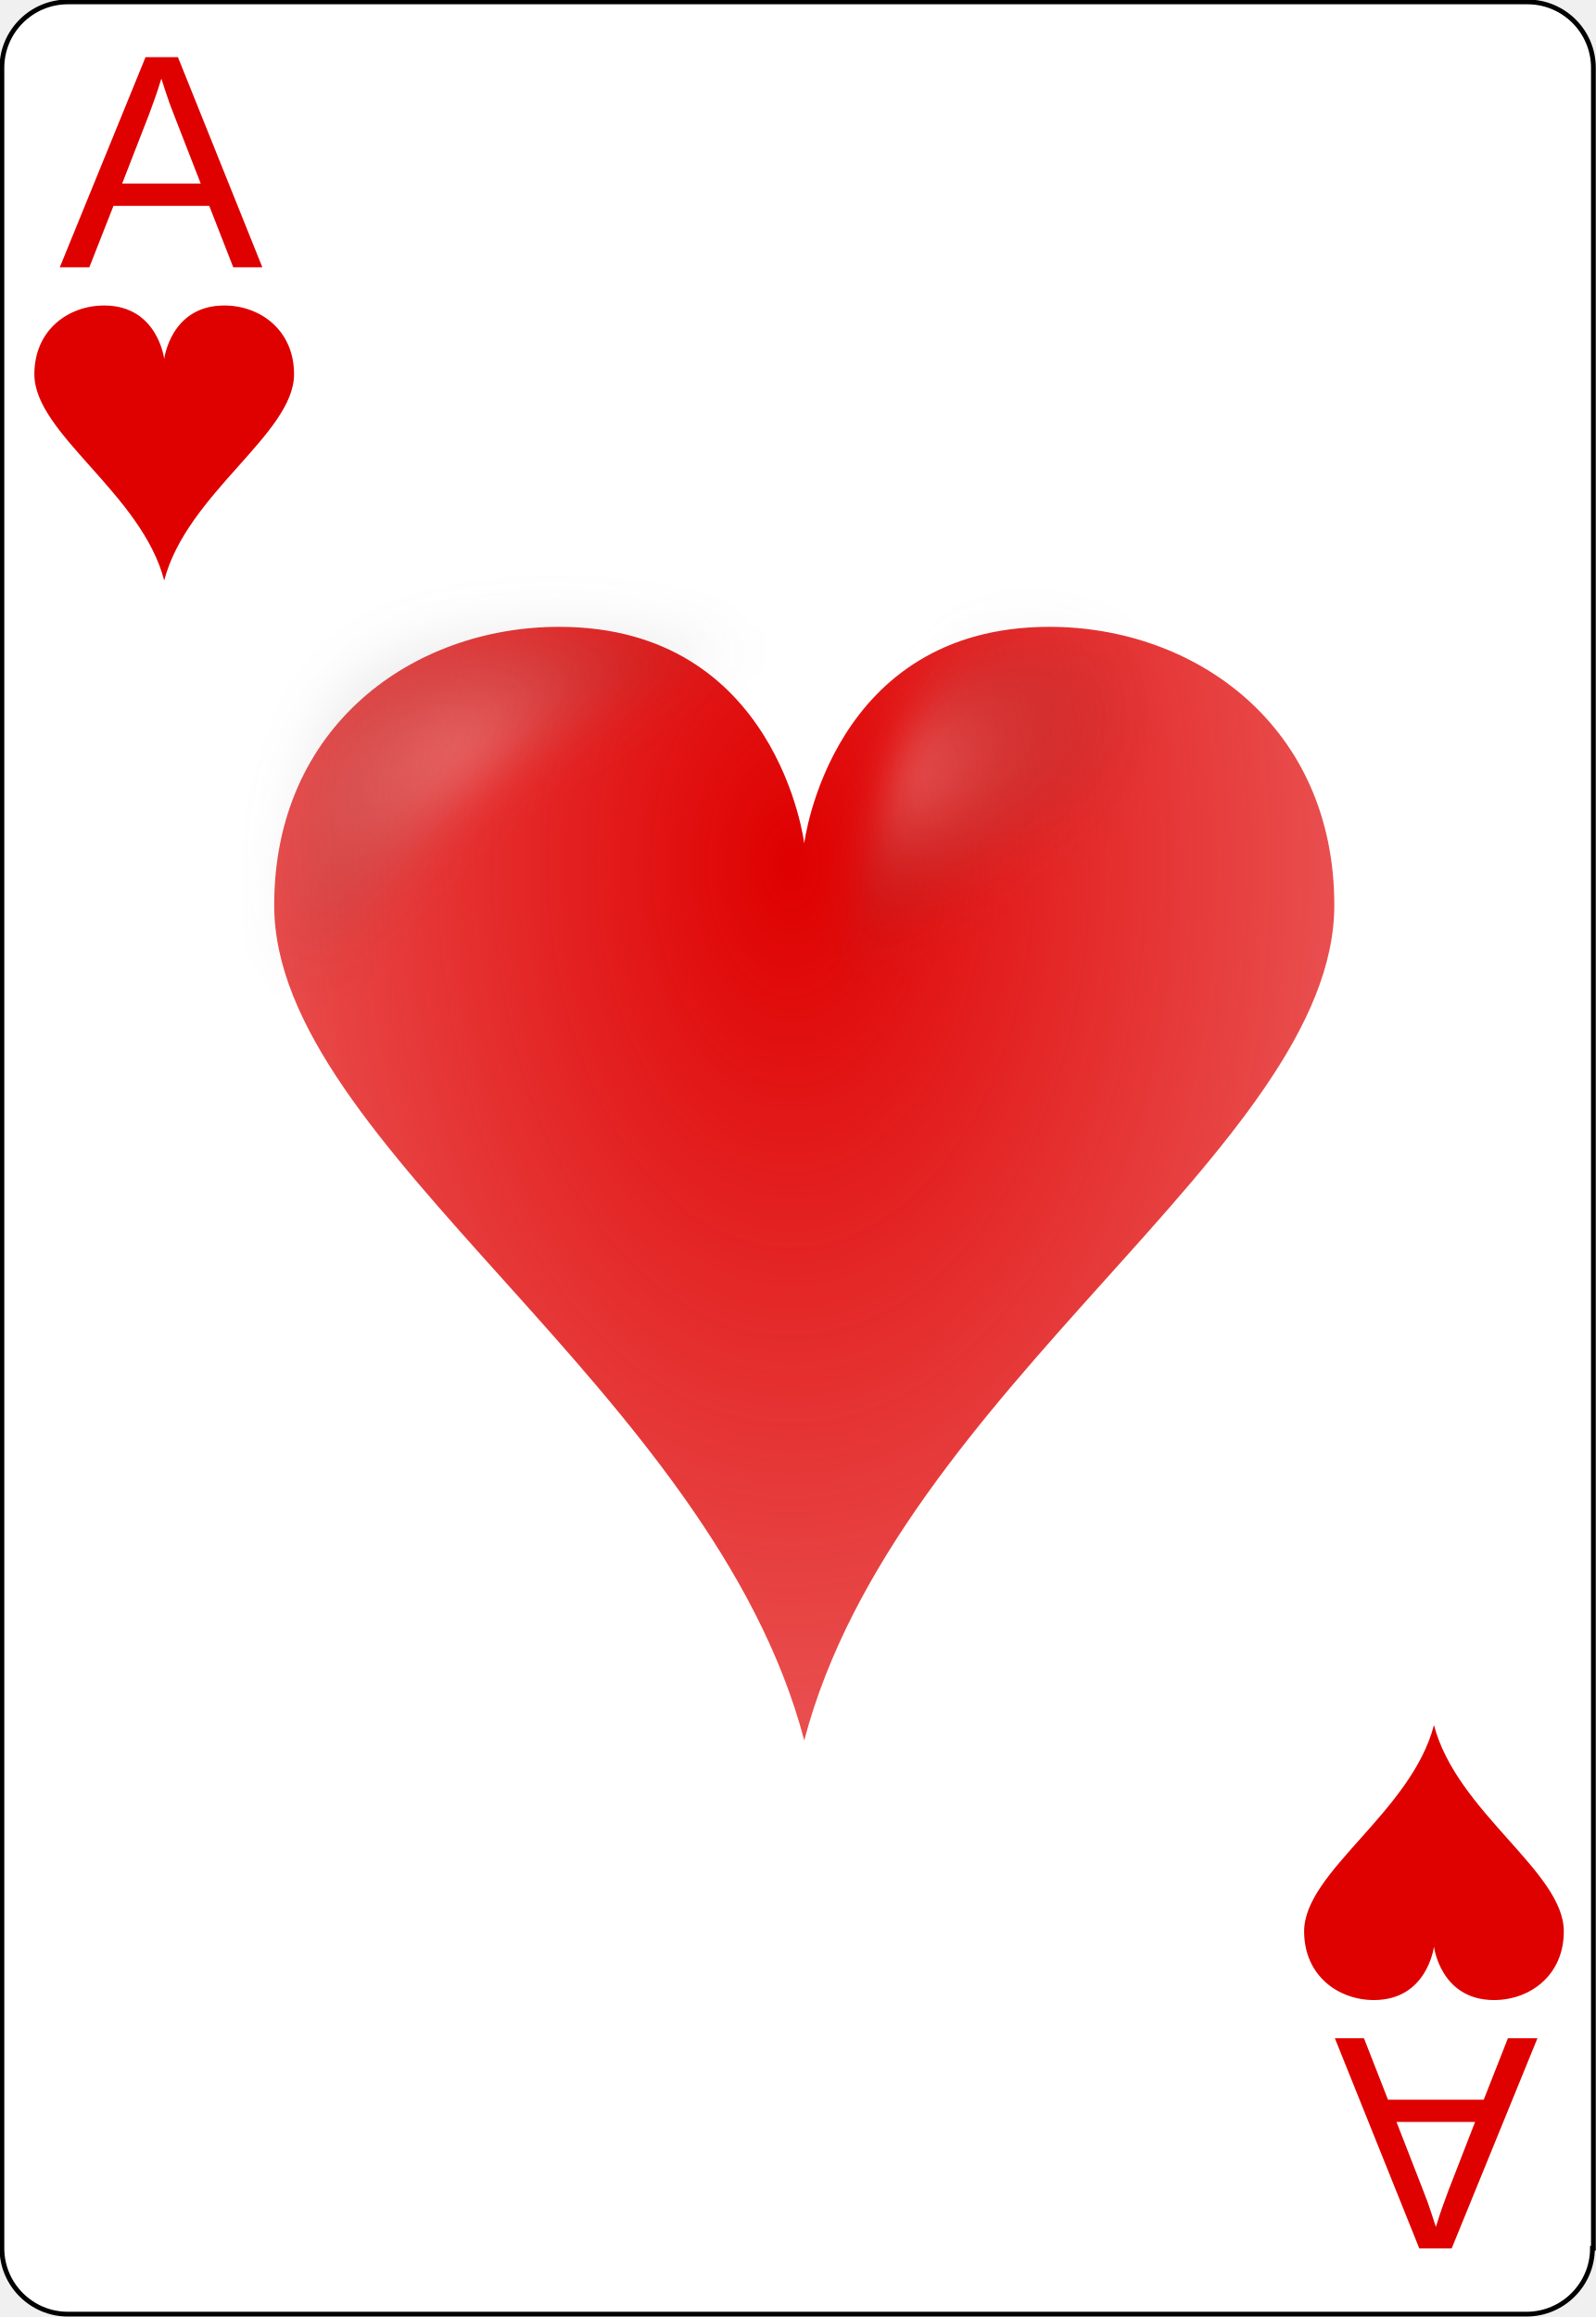
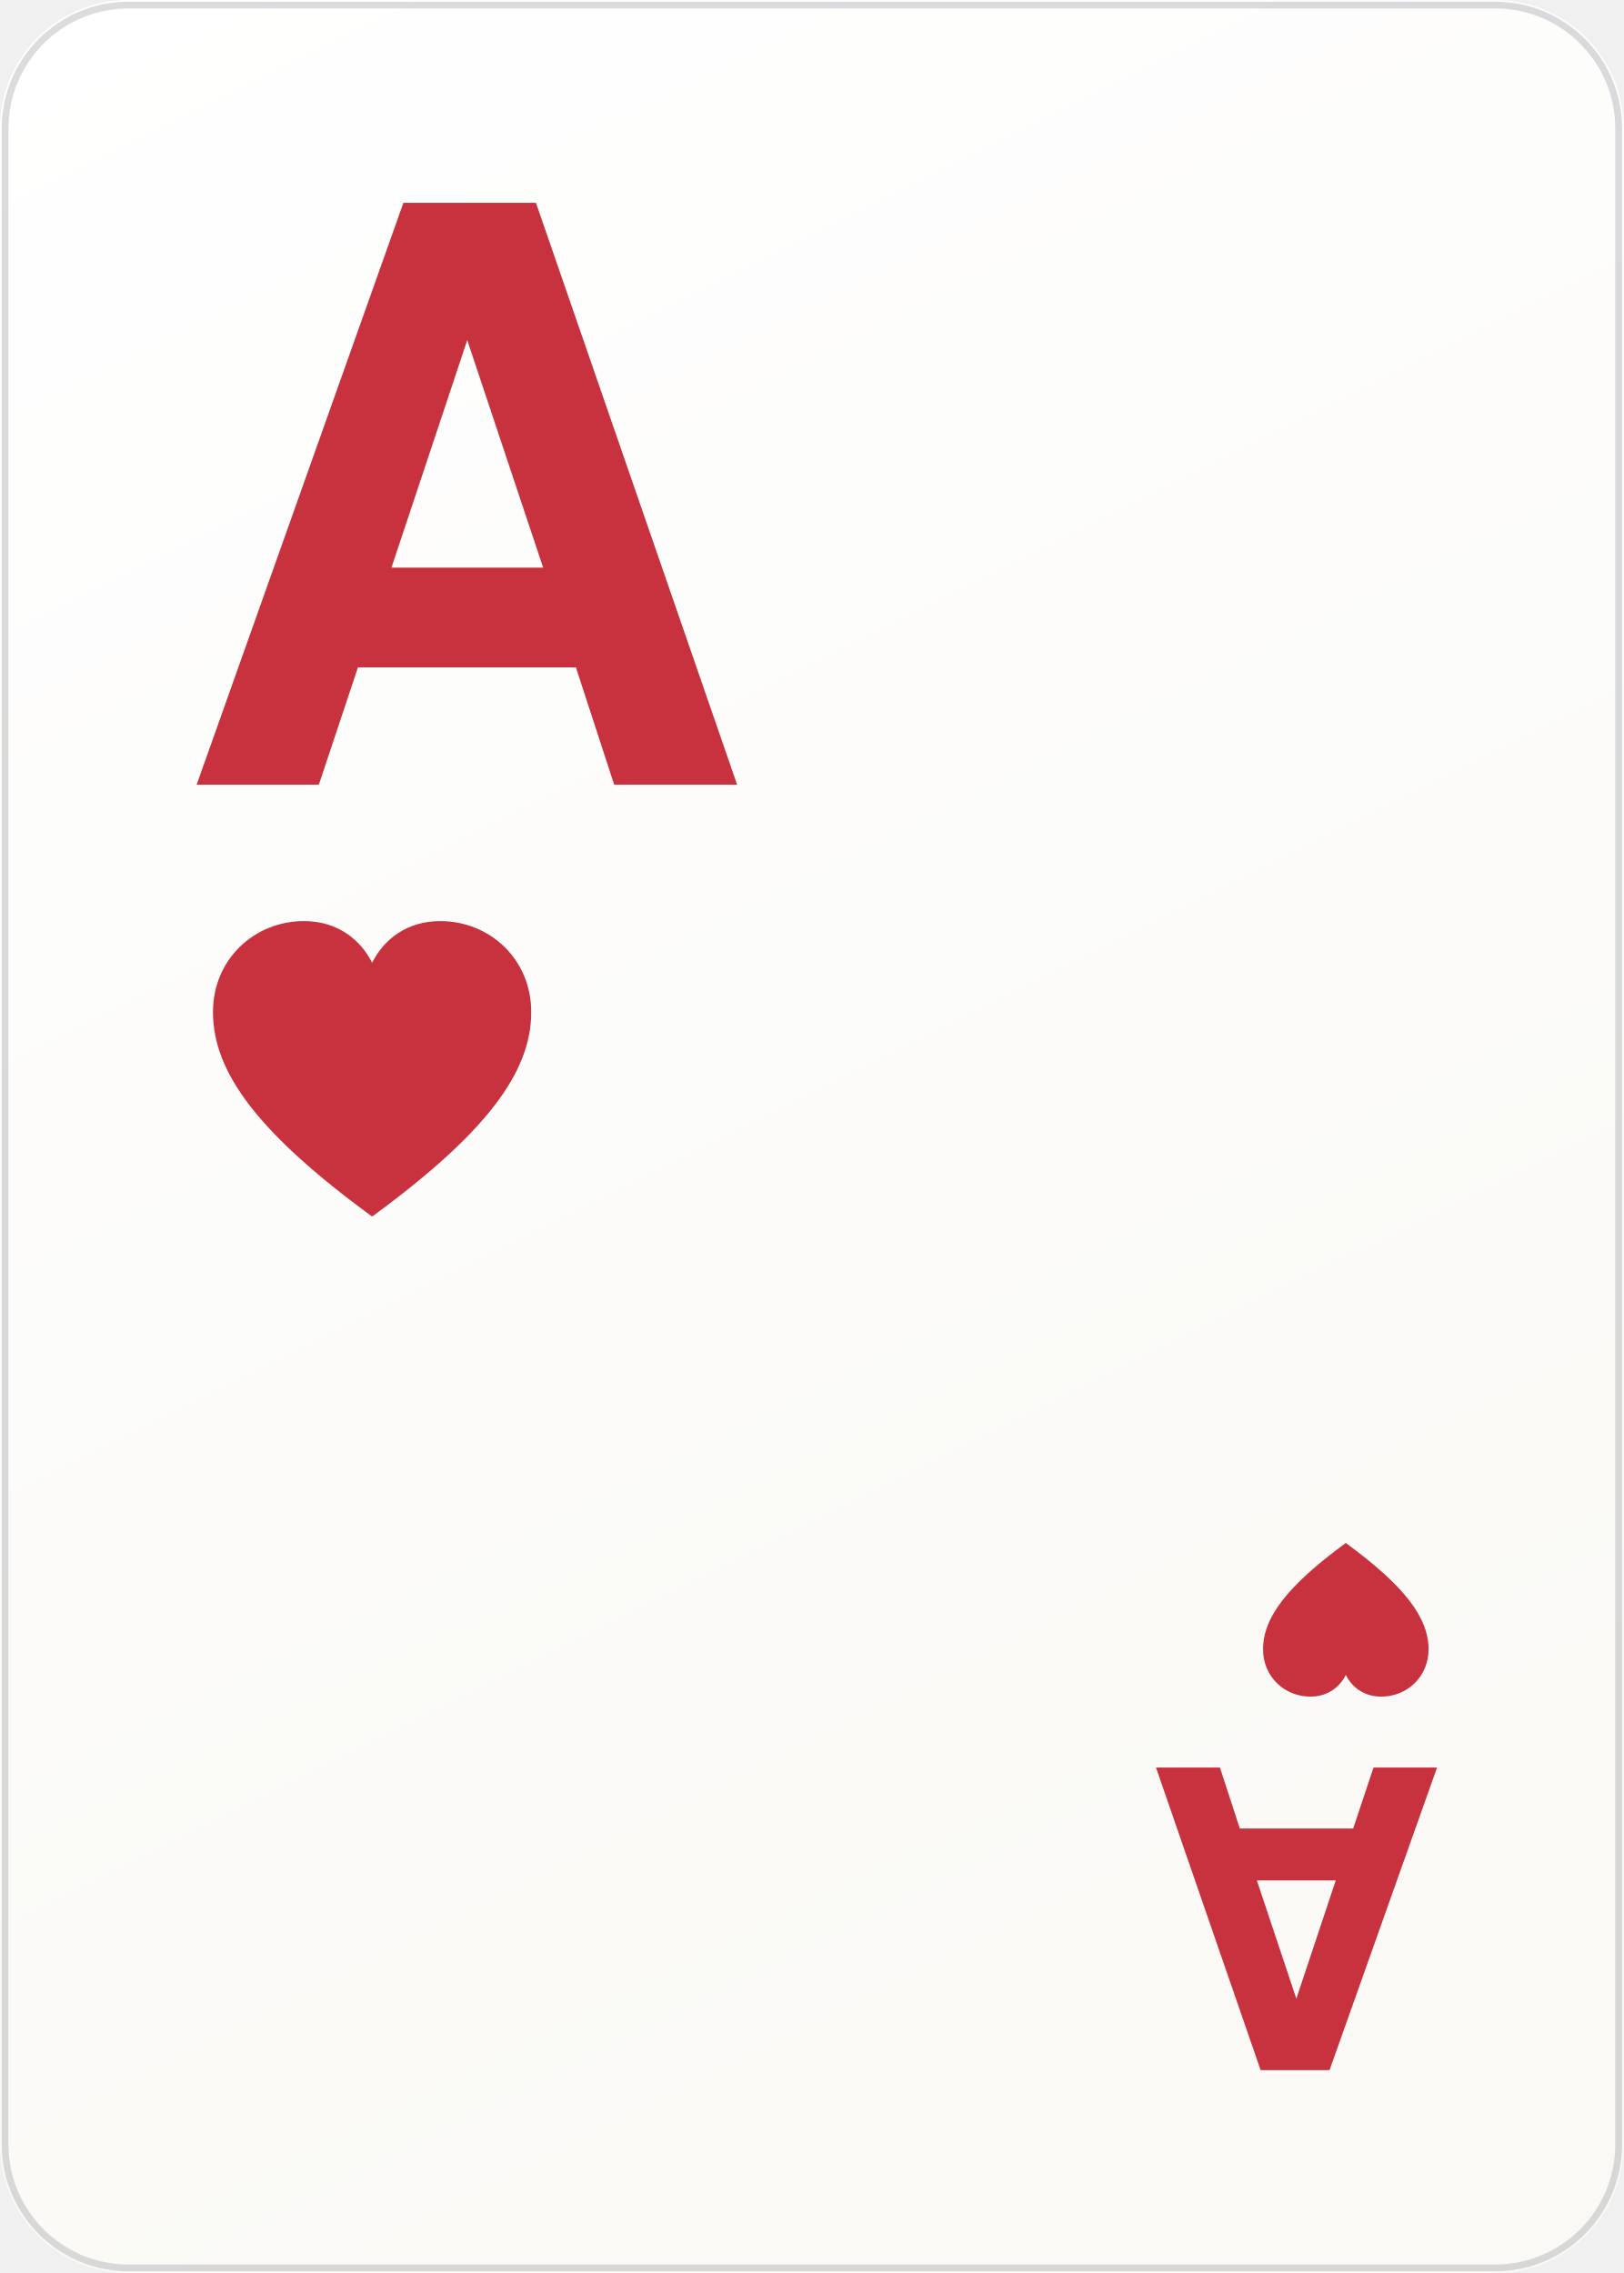
- <svg xmlns="http://www.w3.org/2000/svg" xmlns:xlink="http://www.w3.org/1999/xlink" width="167.1pt" height="242.7pt" viewBox="0 0 167.1 242.7" xml:space="preserve" id="svg2" version="1.1">
-   <defs id="defs41">
-     <radialGradient xlink:href="#linearGradient3773" id="radialGradient3781" cx="-0.2" cy="-8.8" fx="-0.2" fy="-8.8" r="8" gradientTransform="matrix(-1.6,0,0,-2.5,-0.2,-26.7)" gradientUnits="userSpaceOnUse" />
-     <linearGradient id="linearGradient3773">
-       <stop style="stop-color:#000000;stop-opacity:1;" offset="0" id="stop3775" />
-       <stop style="stop-color:#000000;stop-opacity:0.6;" offset="1" id="stop3777" />
+ <svg xmlns="http://www.w3.org/2000/svg" viewBox="0 0 240 336" width="240" height="336">
+   <defs>
+     <linearGradient id="g" x1="0" y1="0" x2=".35" y2="1">
+       <stop offset="0" stop-color="#ffffff" />
+       <stop offset="1" stop-color="#faf9f6" />
    </linearGradient>
-     <radialGradient xlink:href="#linearGradient3773" id="radialGradient3957" cx="-0.2" cy="-8.8" fx="-0.2" fy="-8.8" r="8" gradientTransform="matrix(-1.6,0,0,-2.5,-0.2,-26.7)" gradientUnits="userSpaceOnUse" />
-     <linearGradient id="linearGradient3959">
-       <stop style="stop-color:#000000;stop-opacity:1;" offset="0" id="stop3961" />
-       <stop style="stop-color:#000000;stop-opacity:0.6;" offset="1" id="stop3963" />
-     </linearGradient>
-     <radialGradient r="81.9" fy="509.5" fx="168" cy="509.5" cx="168" gradientTransform="matrix(1.3,-0.8,0.3,0.5,-221.2,359.2)" gradientUnits="userSpaceOnUse" id="radialGradient3975" xlink:href="#linearGradient3784-4" />
-     <linearGradient id="linearGradient3784-4">
-       <stop style="stop-color:#ffffff;stop-opacity:0.4;" offset="0" id="stop3786-8" />
-       <stop style="stop-color:#000000;stop-opacity:0;" offset="1" id="stop3788-6" />
-     </linearGradient>
-     <radialGradient xlink:href="#linearGradient3784-4-5" id="radialGradient3929" gradientUnits="userSpaceOnUse" gradientTransform="matrix(1.3,-0.8,0.3,0.5,-221.2,359.2)" cx="168" cy="509.5" fx="168" fy="509.5" r="81.9" />
-     <linearGradient id="linearGradient3784-4-5">
-       <stop style="stop-color:#ffffff;stop-opacity:0.5;" offset="0" id="stop3786-8-0" />
-       <stop style="stop-color:#000000;stop-opacity:0;" offset="1" id="stop3788-6-3" />
-     </linearGradient>
-     <radialGradient xlink:href="#linearGradient3784-4-1" id="radialGradient3927" gradientUnits="userSpaceOnUse" gradientTransform="matrix(1.3,-0.8,0.3,0.5,-221.2,359.2)" cx="168" cy="509.5" fx="168" fy="509.5" r="81.9" />
-     <linearGradient id="linearGradient3784-4-1">
-       <stop style="stop-color:#ffffff;stop-opacity:0.2;" offset="0" id="stop3786-8-03" />
-       <stop style="stop-color:#000000;stop-opacity:0;" offset="1" id="stop3788-6-6" />
-     </linearGradient>
-     <radialGradient xlink:href="#linearGradient3768" id="radialGradient3776" cx="-0.2" cy="-4.6" fx="-0.2" fy="-4.6" r="8" gradientTransform="matrix(-1,0,0,-1.7,-0.4,-13)" gradientUnits="userSpaceOnUse" />
-     <linearGradient id="linearGradient3768">
-       <stop style="stop-color:#df0000;stop-opacity:1;" offset="0" id="stop3770" />
-       <stop style="stop-color:#df0000;stop-opacity:0.7;" offset="1" id="stop3772" />
-     </linearGradient>
-     <radialGradient r="81.9" fy="511.2" fx="171.5" cy="511.2" cx="171.5" gradientTransform="matrix(1.2,-0.7,0.4,0.7,-233.6,270.4)" gradientUnits="userSpaceOnUse" id="radialGradient4013" xlink:href="#linearGradient3784-4-6" />
-     <linearGradient id="linearGradient3784-4-6">
-       <stop style="stop-color:#ffffff;stop-opacity:0.3;" offset="0" id="stop3786-8-8" />
-       <stop style="stop-color:#000000;stop-opacity:0;" offset="1" id="stop3788-6-8" />
-     </linearGradient>
-     <filter color-interpolation-filters="sRGB" id="filter3834-6" x="-0.1" width="1.3" y="-0.2" height="1.3">
-       <feGaussianBlur stdDeviation="9.5" id="feGaussianBlur3836-6" />
-     </filter>
-     <radialGradient r="81.9" fy="492.6" fx="159.4" cy="492.6" cx="159.4" gradientTransform="matrix(1.1,-0.7,0.4,0.7,-244.9,290.9)" gradientUnits="userSpaceOnUse" id="radialGradient4013-8" xlink:href="#linearGradient3784-4-2" />
-     <linearGradient id="linearGradient3784-4-2">
-       <stop style="stop-color:#ffffff;stop-opacity:0.3;" offset="0" id="stop3786-8-1" />
-       <stop style="stop-color:#000000;stop-opacity:0;" offset="1" id="stop3788-6-5" />
-     </linearGradient>
-     <filter color-interpolation-filters="sRGB" id="filter3834-6-3" x="-0.1" width="1.3" y="-0.2" height="1.3">
-       <feGaussianBlur stdDeviation="9.5" id="feGaussianBlur3836-6-3" />
-     </filter>
-     <radialGradient r="81.9" fy="492.6" fx="159.4" cy="492.6" cx="159.4" gradientTransform="matrix(1.1,-0.7,0.4,0.7,-244.9,290.9)" gradientUnits="userSpaceOnUse" id="radialGradient3073" xlink:href="#linearGradient3784-4-2" />
+     <clipPath id="c">
+       <rect width="240" height="336" rx="19" />
+     </clipPath>
  </defs>
-   <g id="Layer_x0020_1" style="fill-rule:nonzero;clip-rule:nonzero;stroke:#000000;stroke-miterlimit:4;">
-     <path style="fill:#FFFFFF;stroke-width:0.5;" d="M166.8,235.5c0,3.8-3.1,6.9-6.9,6.9H7.1c-3.8,0-6.9-3.1-6.9-6.9V7.1C0.2,3.3,3.3,0.2,7.1,0.2h152.9 c3.8,0,6.9,3.1,6.9,6.9v228.4z" id="path5" />
-     <g style="stroke:none;" id="g7">
-       <g id="g9" />
+   <g clip-path="url(#c)">
+     <rect width="240" height="336" fill="url(#g)" />
+     <g transform="translate(26 30)">
+       <text x="0" y="86" font-family="'Helvetica Neue', Helvetica, Arial, sans-serif" font-size="118" font-weight="700" letter-spacing="-3" fill="#c8323f">A</text>
+       <g transform="translate(1 100) scale(.56)" fill="#c8323f">
+         <path d="M50 89C20 67 8 51 8 35 8 21 19 11 32 11c9 0 15 5 18 11 3-6 9-11 18-11 13 0 24 10 24 24 0 16-12 32-42 54z" />
+       </g>
    </g>
-     <g id="g15" />
-     <g id="g19" />
-     <g style="stroke:none;" id="g23">
-       <g id="g25" />
-     </g>
-     <g style="stroke:none;" id="g31">
-       <g id="g33" />
+     <g transform="translate(214 306) rotate(180) scale(.52)">
+       <text x="0" y="86" font-family="'Helvetica Neue', Helvetica, Arial, sans-serif" font-size="118" font-weight="700" letter-spacing="-3" fill="#c8323f">A</text>
+       <g transform="translate(1 100) scale(.56)" fill="#c8323f">
+         <path d="M50 89C20 67 8 51 8 35 8 21 19 11 32 11c9 0 15 5 18 11 3-6 9-11 18-11 13 0 24 10 24 24 0 16-12 32-42 54z" />
+       </g>
    </g>
  </g>
-   <text xml:space="preserve" style="font-size:32px;font-style:normal;font-weight:normal;line-height:125%;letter-spacing:0px;word-spacing:0px;fill:#df0000;fill-opacity:1;stroke:none;font-family:Bitstream Vera Sans" x="6.2" y="28" id="text3788">
-     <tspan id="tspan3790" x="6.2" y="28" style="font-style:normal;font-variant:normal;font-weight:normal;font-stretch:normal;font-family:Arial;-inkscape-font-specification:Arial;fill:#df0000;fill-opacity:1">A</tspan>
-   </text>
-   <g transform="matrix(0.2,0,0,0.2,11.5,16.9)" id="g3036">
-     <g style="stroke:none" id="layer1-9" transform="matrix(34.7,0,0,32.4,363.7,535.4)">
-       <path d="M 3.7,-9 C 0.4,-9 0,-5.5 0,-5.5 0,-5.5 -0.4,-9 -3.7,-9 -5.9,-9 -8,-7.4 -8,-4.5 -8,-0.6 -1.4,3.3 0,9 1.4,3.3 8,-0.6 8,-4.5 8,-7.4 5.9,-9 3.7,-9 z" id="hl" style="fill:url(#radialGradient3776);fill-opacity:1;stroke:none" />
-     </g>
-     <path transform="matrix(1.5,0,0,1.5,-80.7,-450.6)" id="path3762-6-4" d="m 117.3,604.3 c 0,0 -8.1,-94.9 22.9,-122.9 34.8,-31.4 140,-11.4 140,-11.4 0,0 -71.5,24.8 -100,48.6 -27.2,22.7 -62.9,85.7 -62.9,85.7 z" style="fill:url(#radialGradient4013);fill-opacity:1;stroke:none;filter:url(#filter3834-6)" />
-     <path transform="matrix(1.2,0.3,-0.3,1.4,422.9,-451.9)" id="path3762-6-2-3" d="m 117.3,604.3 c 0,0 -8.1,-94.9 22.9,-122.9 34.8,-31.4 140,-11.4 140,-11.4 0,0 -63.1,37.1 -91.6,60.8 -27.2,22.7 -71.3,73.5 -71.3,73.5 z" style="fill:url(#radialGradient3073);fill-opacity:1;stroke:none;filter:url(#filter3834-6-3)" />
-   </g>
-   <g transform="matrix(1.7,0,0,1.6,17.2,46.4)" id="layer1-9-6" style="fill:#df0000;fill-opacity:1">
-     <path style="fill:#df0000;fill-opacity:1" id="hl-8" d="M 3.7,-9 C 0.4,-9 0,-5.5 0,-5.5 0,-5.5 -0.4,-9 -3.7,-9 -5.9,-9 -8,-7.4 -8,-4.5 -8,-0.6 -1.4,3.3 0,9 1.4,3.3 8,-0.6 8,-4.5 8,-7.4 5.9,-9 3.7,-9 z" />
-   </g>
-   <text xml:space="preserve" style="font-size:32px;font-style:normal;font-weight:normal;line-height:125%;letter-spacing:0px;word-spacing:0px;fill:#df0000;fill-opacity:1;stroke:none;font-family:Bitstream Vera Sans" x="-161.1" y="-213.5" id="text3788-4" transform="scale(-1,-1)">
-     <tspan id="tspan3790-3" x="-161.1" y="-213.5" style="font-style:normal;font-variant:normal;font-weight:normal;font-stretch:normal;fill:#df0000;fill-opacity:1;font-family:Arial;-inkscape-font-specification:Arial">A</tspan>
-   </text>
-   <g transform="matrix(-1.7,0,0,-1.6,150.2,195.1)" id="layer1-9-6-5" style="fill:#df0000;fill-opacity:1">
-     <path style="fill:#df0000;fill-opacity:1" id="hl-8-1" d="M 3.7,-9 C 0.4,-9 0,-5.5 0,-5.5 0,-5.5 -0.4,-9 -3.7,-9 -5.9,-9 -8,-7.4 -8,-4.5 -8,-0.6 -1.4,3.3 0,9 1.4,3.3 8,-0.6 8,-4.5 8,-7.4 5.9,-9 3.7,-9 z" />
-   </g>
+   <rect x=".75" y=".75" width="238.5" height="334.5" rx="18.25" fill="none" stroke="#1d2430" stroke-opacity=".16" />
</svg>
